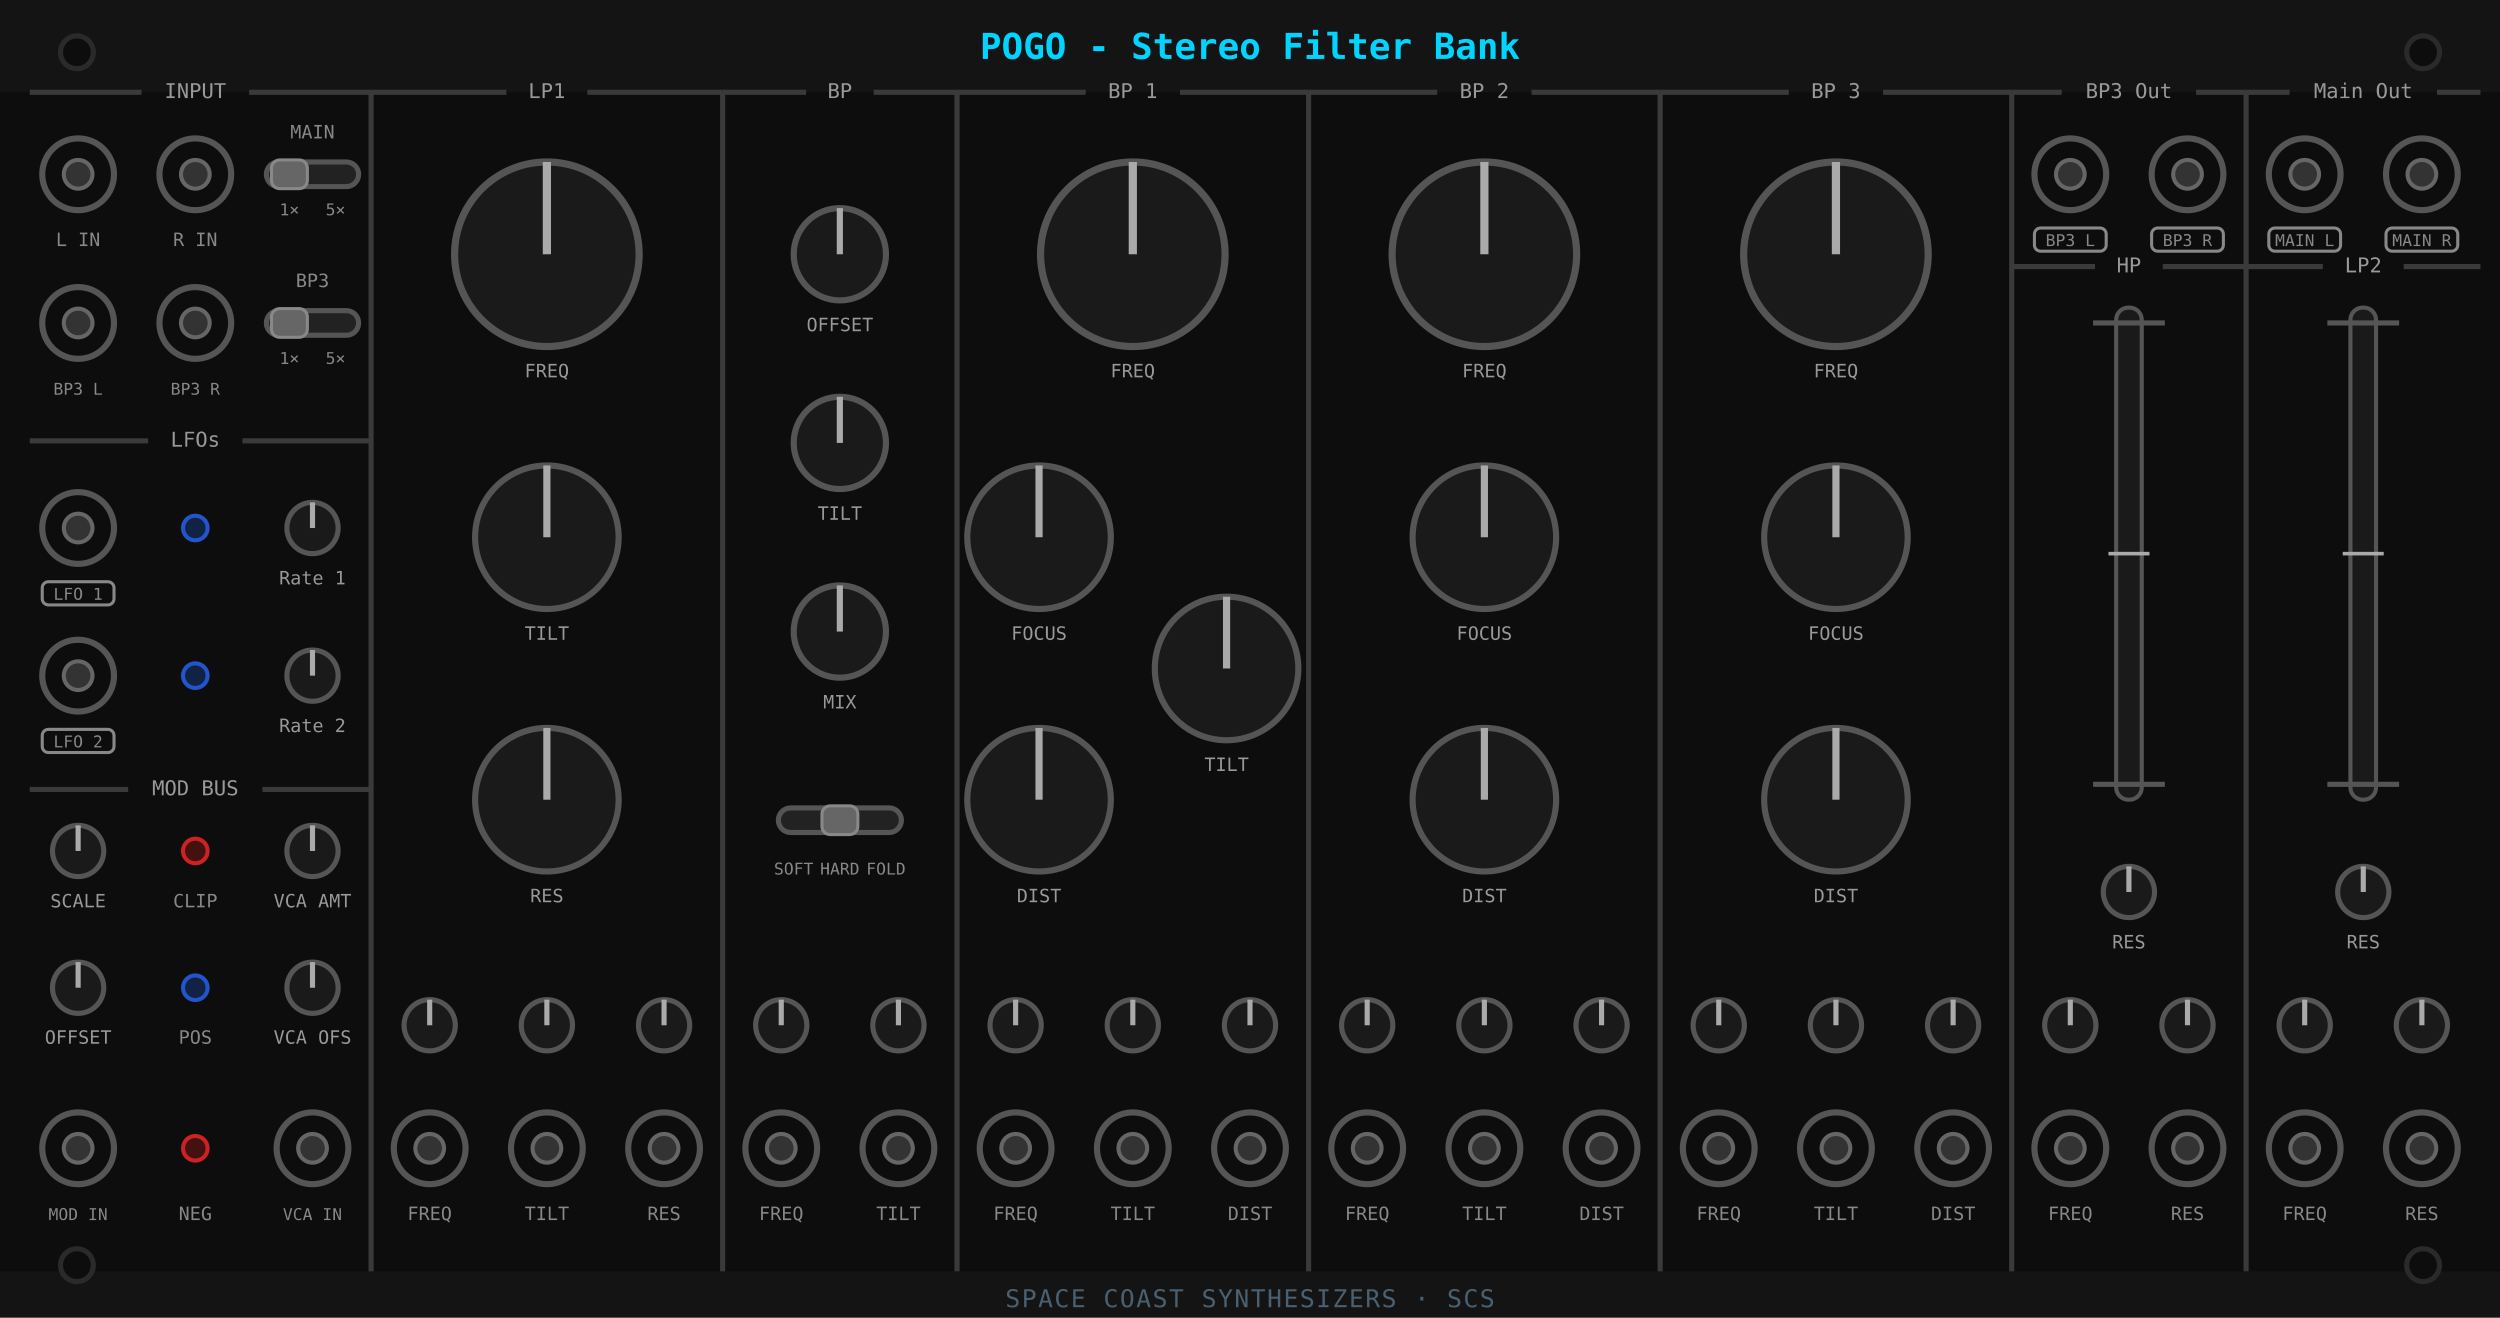
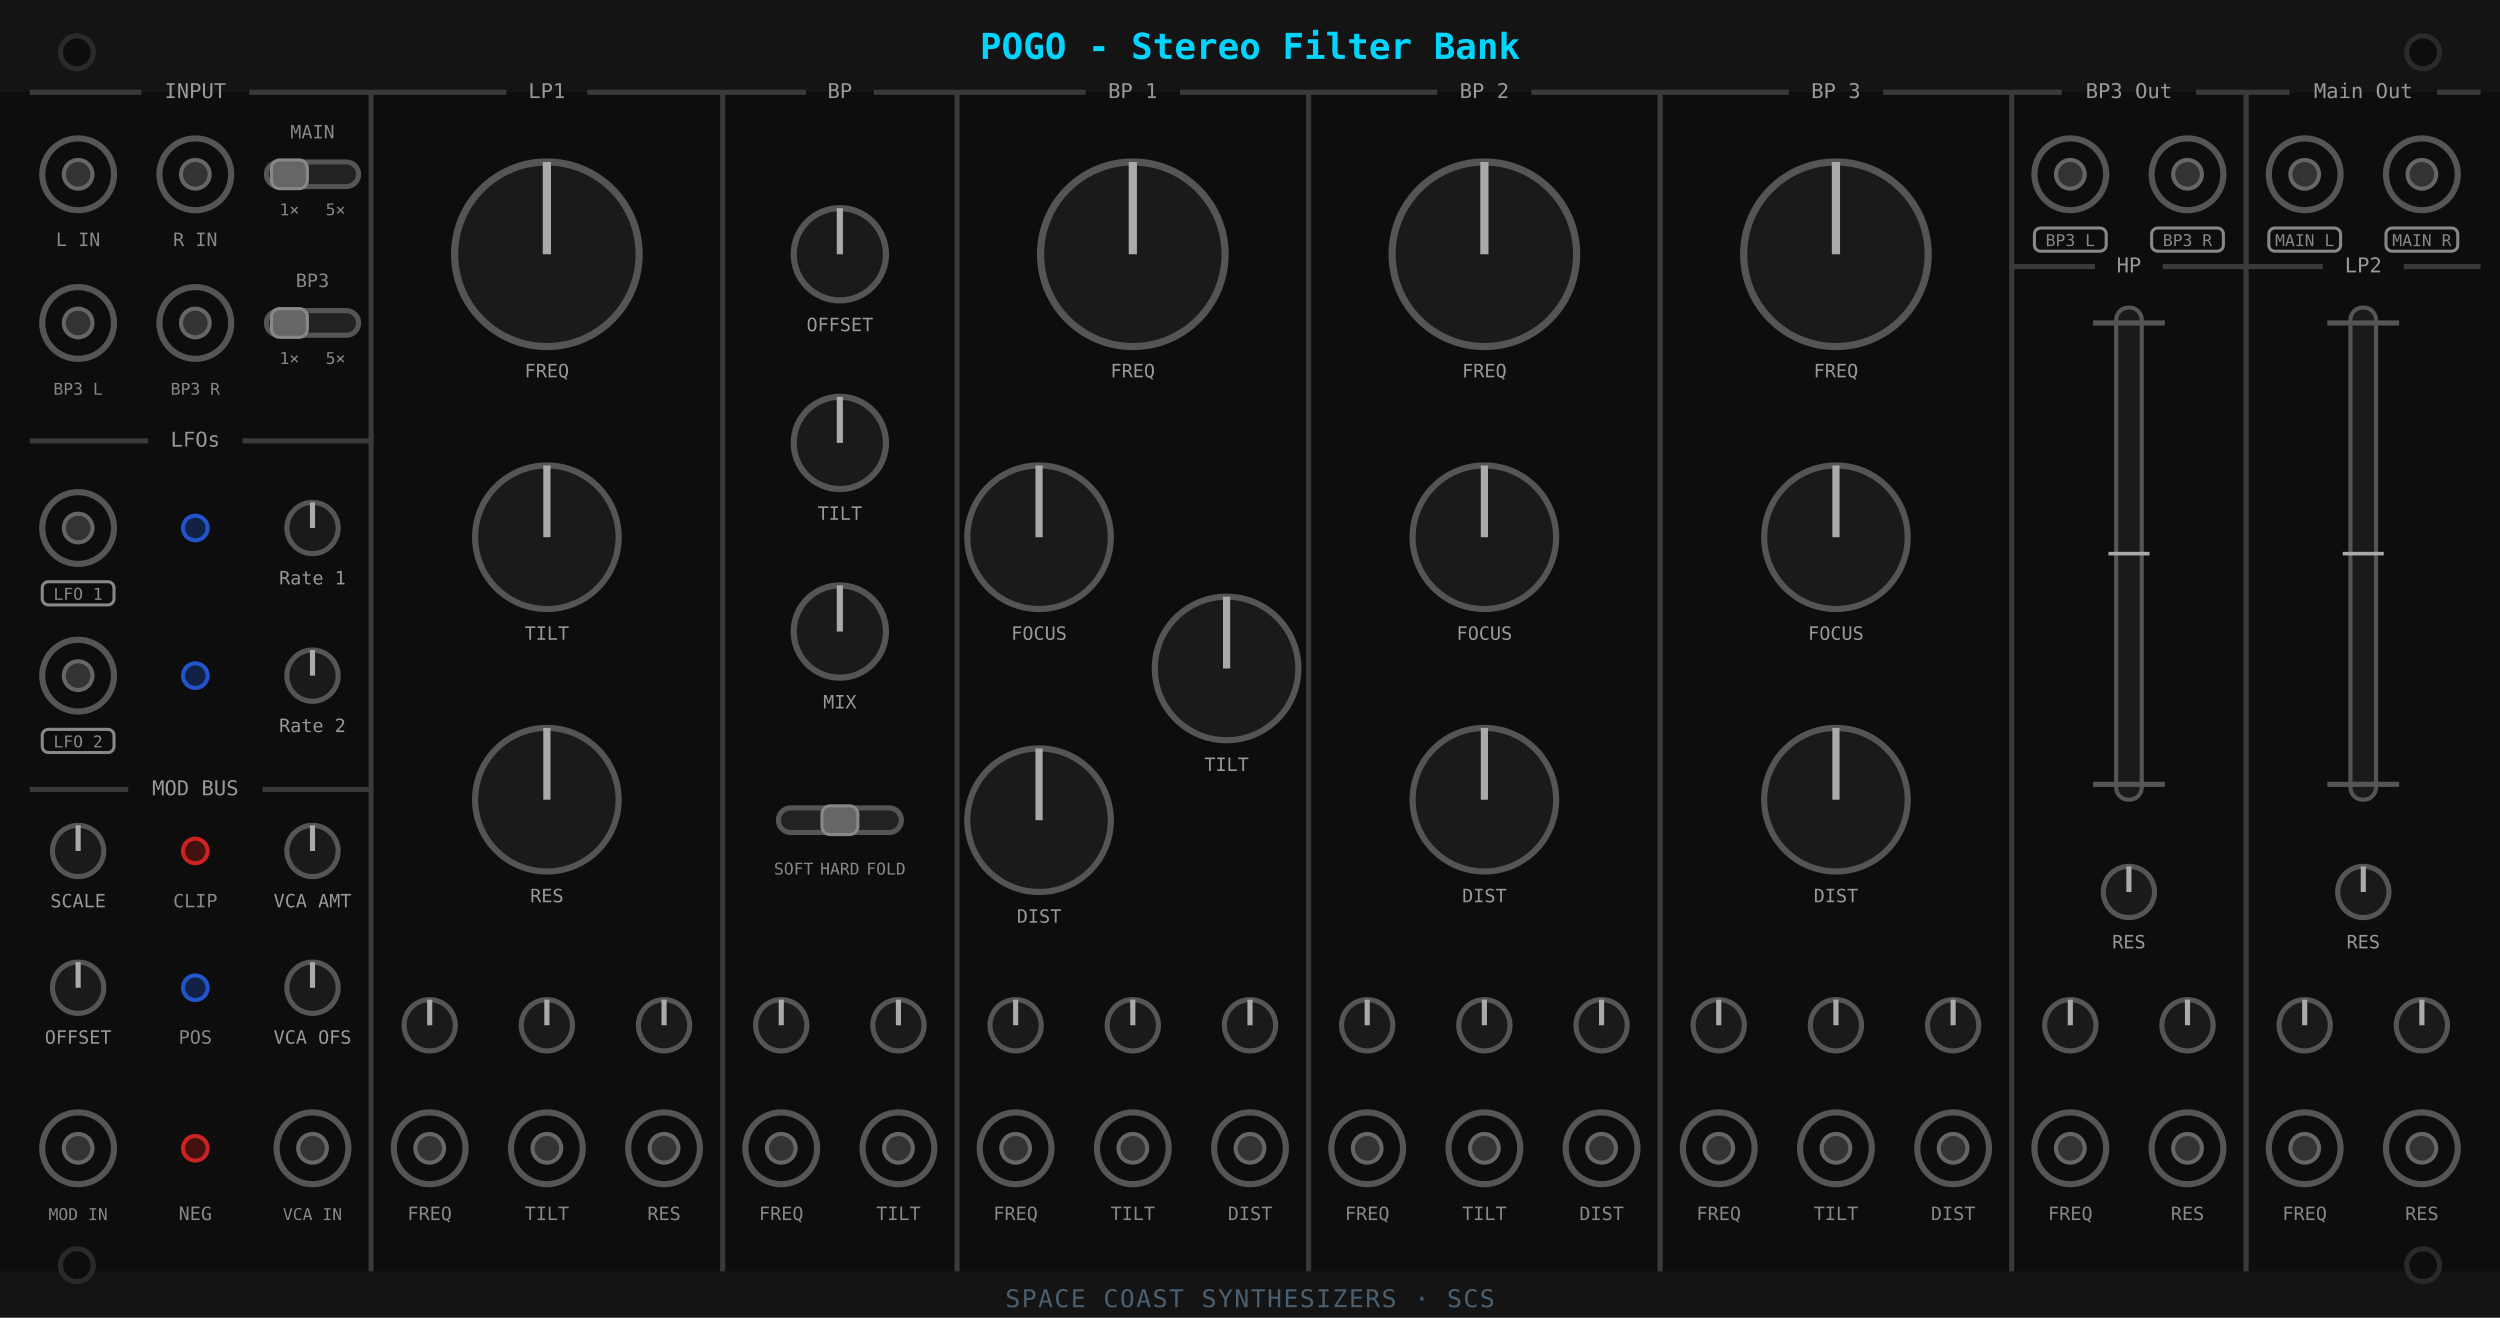
<svg xmlns="http://www.w3.org/2000/svg" width="243.84mm" height="128.5mm" viewBox="0 0 243.84 128.5">
  <rect x="0" y="0" width="243.84" height="128.5" fill="#0d0d0d" />
  <rect x="0" y="0" width="243.84" height="9.0" fill="#141414" />
  <rect x="0" y="124.0" width="243.84" height="4.5" fill="#141414" />
  <circle cx="7.5" cy="5.1" r="1.6" fill="#0d0d0d" stroke="#2a2a2a" stroke-width="0.5" />
  <circle cx="236.34" cy="5.1" r="1.6" fill="#0d0d0d" stroke="#2a2a2a" stroke-width="0.5" />
  <circle cx="7.5" cy="123.4" r="1.6" fill="#0d0d0d" stroke="#2a2a2a" stroke-width="0.5" />
  <circle cx="236.34" cy="123.4" r="1.6" fill="#0d0d0d" stroke="#2a2a2a" stroke-width="0.5" />
  <text x="121.92" y="5.75" fill="#00d4ff" font-family="monospace" font-size="3.5" font-weight="bold" text-anchor="middle">POGO - Stereo Filter Bank</text>
  <text x="121.92" y="127.5" fill="#4a6070" font-family="monospace" font-size="2.4" text-anchor="middle" letter-spacing="0.15">SPACE COAST SYNTHESIZERS  ·  SCS</text>
  <line x1="36.195" y1="9.0" x2="36.195" y2="124.0" stroke="#3a3a3a" stroke-width="0.5" />
  <line x1="70.485" y1="9.0" x2="70.485" y2="124.0" stroke="#3a3a3a" stroke-width="0.5" />
  <line x1="93.345" y1="9.0" x2="93.345" y2="124.0" stroke="#3a3a3a" stroke-width="0.5" />
  <line x1="127.635" y1="9.0" x2="127.635" y2="124.0" stroke="#3a3a3a" stroke-width="0.5" />
  <line x1="161.925" y1="9.0" x2="161.925" y2="124.0" stroke="#3a3a3a" stroke-width="0.5" />
  <line x1="196.215" y1="9.0" x2="196.215" y2="124.0" stroke="#3a3a3a" stroke-width="0.5" />
  <line x1="219.075" y1="9.0" x2="219.075" y2="124.0" stroke="#3a3a3a" stroke-width="0.5" />
  <line x1="2.905" y1="9.0" x2="13.80" y2="9.0" stroke="#3a3a3a" stroke-width="0.5" />
  <line x1="24.30" y1="9.0" x2="36.195" y2="9.0" stroke="#3a3a3a" stroke-width="0.5" />
  <text x="19.05" y="9.0" fill="#999" font-family="monospace" font-size="2.0" text-anchor="middle" dominant-baseline="middle">INPUT</text>
  <line x1="2.905" y1="43.0" x2="14.45" y2="43.0" stroke="#3a3a3a" stroke-width="0.5" />
  <line x1="23.65" y1="43.0" x2="36.195" y2="43.0" stroke="#3a3a3a" stroke-width="0.5" />
  <text x="19.05" y="43.0" fill="#999" font-family="monospace" font-size="2.0" text-anchor="middle" dominant-baseline="middle">LFOs</text>
  <line x1="2.905" y1="77.0" x2="12.50" y2="77.0" stroke="#3a3a3a" stroke-width="0.5" />
  <line x1="25.60" y1="77.0" x2="36.195" y2="77.0" stroke="#3a3a3a" stroke-width="0.5" />
  <text x="19.05" y="77.0" fill="#999" font-family="monospace" font-size="2.0" text-anchor="middle" dominant-baseline="middle">MOD BUS</text>
  <line x1="36.195" y1="9.0" x2="49.39" y2="9.0" stroke="#3a3a3a" stroke-width="0.5" />
  <line x1="57.29" y1="9.0" x2="70.485" y2="9.0" stroke="#3a3a3a" stroke-width="0.5" />
  <text x="53.34" y="9.0" fill="#999" font-family="monospace" font-size="2.0" text-anchor="middle" dominant-baseline="middle">LP1</text>
  <line x1="70.485" y1="9.0" x2="78.62" y2="9.0" stroke="#3a3a3a" stroke-width="0.5" />
  <line x1="85.22" y1="9.0" x2="93.345" y2="9.0" stroke="#3a3a3a" stroke-width="0.5" />
  <text x="81.915" y="9.0" fill="#999" font-family="monospace" font-size="2.0" text-anchor="middle" dominant-baseline="middle">BP</text>
  <line x1="93.345" y1="9.0" x2="105.89" y2="9.0" stroke="#3a3a3a" stroke-width="0.5" />
  <line x1="115.09" y1="9.0" x2="127.635" y2="9.0" stroke="#3a3a3a" stroke-width="0.5" />
  <text x="110.49" y="9.0" fill="#999" font-family="monospace" font-size="2.0" text-anchor="middle" dominant-baseline="middle">BP 1</text>
  <line x1="127.635" y1="9.0" x2="140.18" y2="9.0" stroke="#3a3a3a" stroke-width="0.5" />
  <line x1="149.38" y1="9.0" x2="161.925" y2="9.0" stroke="#3a3a3a" stroke-width="0.5" />
  <text x="144.78" y="9.0" fill="#999" font-family="monospace" font-size="2.0" text-anchor="middle" dominant-baseline="middle">BP 2</text>
  <line x1="161.925" y1="9.0" x2="174.47" y2="9.0" stroke="#3a3a3a" stroke-width="0.5" />
  <line x1="183.67" y1="9.0" x2="196.215" y2="9.0" stroke="#3a3a3a" stroke-width="0.5" />
  <text x="179.07" y="9.0" fill="#999" font-family="monospace" font-size="2.0" text-anchor="middle" dominant-baseline="middle">BP 3</text>
  <line x1="196.215" y1="9.0" x2="201.09" y2="9.0" stroke="#3a3a3a" stroke-width="0.5" />
  <line x1="214.20" y1="9.0" x2="219.075" y2="9.0" stroke="#3a3a3a" stroke-width="0.5" />
  <text x="207.645" y="9.0" fill="#999" font-family="monospace" font-size="2.0" text-anchor="middle" dominant-baseline="middle">BP3 Out</text>
  <line x1="196.215" y1="26.0" x2="204.34" y2="26.0" stroke="#3a3a3a" stroke-width="0.5" />
  <line x1="210.95" y1="26.0" x2="219.075" y2="26.0" stroke="#3a3a3a" stroke-width="0.5" />
  <text x="207.645" y="26.0" fill="#999" font-family="monospace" font-size="2.0" text-anchor="middle" dominant-baseline="middle">HP</text>
  <line x1="219.075" y1="9.0" x2="223.31" y2="9.0" stroke="#3a3a3a" stroke-width="0.5" />
  <line x1="237.70" y1="9.0" x2="241.935" y2="9.0" stroke="#3a3a3a" stroke-width="0.5" />
  <text x="230.505" y="9.0" fill="#999" font-family="monospace" font-size="2.0" text-anchor="middle" dominant-baseline="middle">Main Out</text>
  <line x1="219.075" y1="26.0" x2="226.56" y2="26.0" stroke="#3a3a3a" stroke-width="0.5" />
  <line x1="234.45" y1="26.0" x2="241.935" y2="26.0" stroke="#3a3a3a" stroke-width="0.5" />
  <text x="230.505" y="26.0" fill="#999" font-family="monospace" font-size="2.0" text-anchor="middle" dominant-baseline="middle">LP2</text>
  <circle cx="7.62" cy="17.0" r="3.5" fill="none" stroke="#555" stroke-width="0.6" />
  <circle cx="7.62" cy="17.0" r="1.4" fill="#333" stroke="#666" stroke-width="0.4" />
  <text x="7.62" y="24.0" fill="#888" font-family="monospace" font-size="1.8" text-anchor="middle">L IN</text>
  <circle cx="19.05" cy="17.0" r="3.5" fill="none" stroke="#555" stroke-width="0.6" />
  <circle cx="19.05" cy="17.0" r="1.4" fill="#333" stroke="#666" stroke-width="0.4" />
  <text x="19.05" y="24.0" fill="#888" font-family="monospace" font-size="1.8" text-anchor="middle">R IN</text>
  <text x="30.48" y="13.5" fill="#888" font-family="monospace" font-size="1.8" text-anchor="middle">MAIN</text>
  <rect x="25.98" y="15.80" width="9" height="2.4" rx="1.2" fill="#222" stroke="#555" stroke-width="0.5" />
  <rect x="26.48" y="15.60" width="3.5" height="2.8" rx="0.8" fill="#666" stroke="#888" stroke-width="0.3" />
  <text x="28.23" y="21.0" fill="#888" font-family="monospace" font-size="1.6" text-anchor="middle">1×</text>
  <text x="32.73" y="21.0" fill="#888" font-family="monospace" font-size="1.6" text-anchor="middle">5×</text>
  <circle cx="7.62" cy="31.5" r="3.5" fill="none" stroke="#555" stroke-width="0.6" />
  <circle cx="7.62" cy="31.5" r="1.4" fill="#333" stroke="#666" stroke-width="0.4" />
  <text x="7.62" y="38.5" fill="#888" font-family="monospace" font-size="1.6" text-anchor="middle">BP3 L</text>
  <circle cx="19.05" cy="31.5" r="3.5" fill="none" stroke="#555" stroke-width="0.6" />
  <circle cx="19.05" cy="31.5" r="1.4" fill="#333" stroke="#666" stroke-width="0.4" />
  <text x="19.05" y="38.5" fill="#888" font-family="monospace" font-size="1.6" text-anchor="middle">BP3 R</text>
  <text x="30.48" y="28.0" fill="#888" font-family="monospace" font-size="1.8" text-anchor="middle">BP3</text>
  <rect x="25.98" y="30.30" width="9" height="2.4" rx="1.2" fill="#222" stroke="#555" stroke-width="0.5" />
  <rect x="26.48" y="30.10" width="3.5" height="2.8" rx="0.8" fill="#666" stroke="#888" stroke-width="0.3" />
  <text x="28.23" y="35.5" fill="#888" font-family="monospace" font-size="1.6" text-anchor="middle">1×</text>
  <text x="32.73" y="35.5" fill="#888" font-family="monospace" font-size="1.6" text-anchor="middle">5×</text>
  <circle cx="7.62" cy="51.5" r="3.5" fill="none" stroke="#555" stroke-width="0.6" />
  <circle cx="7.62" cy="51.5" r="1.4" fill="#333" stroke="#666" stroke-width="0.4" />
  <rect x="4.12" y="56.74" width="7.0" height="2.26" rx="0.6" fill="none" stroke="#888" stroke-width="0.3" />
  <text x="7.62" y="58.5" fill="#888" font-family="monospace" font-size="1.6" text-anchor="middle">LFO 1</text>
  <circle cx="19.05" cy="51.5" r="1.2" fill="#112244" stroke="#2255cc" stroke-width="0.4" />
  <circle cx="30.48" cy="51.5" r="2.5" fill="#1a1a1a" stroke="#555" stroke-width="0.5" />
  <line x1="30.48" y1="51.5" x2="30.48" y2="49.0" stroke="#aaa" stroke-width="0.5" />
  <text x="30.48" y="57.0" fill="#999" font-family="monospace" font-size="1.8" text-anchor="middle">Rate 1</text>
  <circle cx="7.62" cy="65.9" r="3.5" fill="none" stroke="#555" stroke-width="0.6" />
  <circle cx="7.62" cy="65.9" r="1.4" fill="#333" stroke="#666" stroke-width="0.4" />
  <rect x="4.12" y="71.14" width="7.0" height="2.26" rx="0.6" fill="none" stroke="#888" stroke-width="0.3" />
  <text x="7.62" y="72.9" fill="#888" font-family="monospace" font-size="1.6" text-anchor="middle">LFO 2</text>
  <circle cx="19.05" cy="65.9" r="1.2" fill="#112244" stroke="#2255cc" stroke-width="0.4" />
  <circle cx="30.48" cy="65.9" r="2.5" fill="#1a1a1a" stroke="#555" stroke-width="0.5" />
  <line x1="30.48" y1="65.9" x2="30.48" y2="63.4" stroke="#aaa" stroke-width="0.5" />
  <text x="30.48" y="71.4" fill="#999" font-family="monospace" font-size="1.8" text-anchor="middle">Rate 2</text>
  <circle cx="7.62" cy="83.0" r="2.5" fill="#1a1a1a" stroke="#555" stroke-width="0.5" />
  <line x1="7.62" y1="83.0" x2="7.62" y2="80.5" stroke="#aaa" stroke-width="0.5" />
  <text x="7.62" y="88.5" fill="#999" font-family="monospace" font-size="1.8" text-anchor="middle">SCALE</text>
  <circle cx="30.48" cy="83.0" r="2.5" fill="#1a1a1a" stroke="#555" stroke-width="0.5" />
  <line x1="30.48" y1="83.0" x2="30.48" y2="80.5" stroke="#aaa" stroke-width="0.5" />
  <text x="30.48" y="88.5" fill="#999" font-family="monospace" font-size="1.8" text-anchor="middle">VCA AMT</text>
  <circle cx="19.05" cy="83.0" r="1.2" fill="#441111" stroke="#cc2222" stroke-width="0.4" />
  <text x="19.05" y="88.5" fill="#888" font-family="monospace" font-size="1.8" text-anchor="middle">CLIP</text>
  <circle cx="7.62" cy="96.34" r="2.5" fill="#1a1a1a" stroke="#555" stroke-width="0.5" />
  <line x1="7.62" y1="96.34" x2="7.62" y2="93.84" stroke="#aaa" stroke-width="0.5" />
  <text x="7.62" y="101.8" fill="#999" font-family="monospace" font-size="1.8" text-anchor="middle">OFFSET</text>
  <circle cx="30.48" cy="96.34" r="2.5" fill="#1a1a1a" stroke="#555" stroke-width="0.5" />
  <line x1="30.48" y1="96.34" x2="30.48" y2="93.84" stroke="#aaa" stroke-width="0.5" />
  <text x="30.48" y="101.8" fill="#999" font-family="monospace" font-size="1.8" text-anchor="middle">VCA OFS</text>
  <circle cx="19.05" cy="96.34" r="1.2" fill="#112244" stroke="#2255cc" stroke-width="0.4" />
  <text x="19.05" y="101.8" fill="#888" font-family="monospace" font-size="1.8" text-anchor="middle">POS</text>
  <circle cx="7.62" cy="112.0" r="3.5" fill="none" stroke="#555" stroke-width="0.6" />
  <circle cx="7.62" cy="112.0" r="1.4" fill="#333" stroke="#666" stroke-width="0.4" />
  <text x="7.62" y="119.0" fill="#888" font-family="monospace" font-size="1.6" text-anchor="middle">MOD IN</text>
  <circle cx="19.05" cy="112.0" r="1.2" fill="#441111" stroke="#cc2222" stroke-width="0.4" />
  <text x="19.05" y="119.0" fill="#888" font-family="monospace" font-size="1.8" text-anchor="middle">NEG</text>
  <circle cx="30.48" cy="112.0" r="3.5" fill="none" stroke="#555" stroke-width="0.6" />
  <circle cx="30.48" cy="112.0" r="1.4" fill="#333" stroke="#666" stroke-width="0.4" />
  <text x="30.48" y="119.0" fill="#888" font-family="monospace" font-size="1.6" text-anchor="middle">VCA IN</text>
  <circle cx="53.34" cy="24.8" r="9.0" fill="#1a1a1a" stroke="#555" stroke-width="0.7" />
  <line x1="53.34" y1="24.8" x2="53.34" y2="15.8" stroke="#aaa" stroke-width="0.8" />
  <text x="53.34" y="36.8" fill="#999" font-family="monospace" font-size="1.8" text-anchor="middle">FREQ</text>
  <circle cx="53.34" cy="52.4" r="7.0" fill="#1a1a1a" stroke="#555" stroke-width="0.6" />
  <line x1="53.34" y1="52.4" x2="53.34" y2="45.4" stroke="#aaa" stroke-width="0.7" />
  <text x="53.34" y="62.4" fill="#999" font-family="monospace" font-size="1.8" text-anchor="middle">TILT</text>
  <circle cx="53.34" cy="78.0" r="7.0" fill="#1a1a1a" stroke="#555" stroke-width="0.6" />
  <line x1="53.34" y1="78.0" x2="53.34" y2="71.0" stroke="#aaa" stroke-width="0.7" />
  <text x="53.34" y="88.0" fill="#999" font-family="monospace" font-size="1.8" text-anchor="middle">RES</text>
  <circle cx="41.91" cy="100.0" r="2.5" fill="#1a1a1a" stroke="#555" stroke-width="0.5" />
  <line x1="41.91" y1="100.0" x2="41.91" y2="97.5" stroke="#aaa" stroke-width="0.5" />
  <text x="41.91" y="105.5" fill="#999" font-family="monospace" font-size="1.8" text-anchor="middle" />
  <circle cx="53.34" cy="100.0" r="2.5" fill="#1a1a1a" stroke="#555" stroke-width="0.5" />
  <line x1="53.34" y1="100.0" x2="53.34" y2="97.5" stroke="#aaa" stroke-width="0.5" />
  <text x="53.34" y="105.5" fill="#999" font-family="monospace" font-size="1.8" text-anchor="middle" />
  <circle cx="64.77" cy="100.0" r="2.5" fill="#1a1a1a" stroke="#555" stroke-width="0.5" />
  <line x1="64.77" y1="100.0" x2="64.77" y2="97.5" stroke="#aaa" stroke-width="0.5" />
  <text x="64.77" y="105.5" fill="#999" font-family="monospace" font-size="1.8" text-anchor="middle" />
  <circle cx="41.91" cy="112.0" r="3.5" fill="none" stroke="#555" stroke-width="0.6" />
  <circle cx="41.91" cy="112.0" r="1.4" fill="#333" stroke="#666" stroke-width="0.4" />
  <text x="41.91" y="119.0" fill="#888" font-family="monospace" font-size="1.8" text-anchor="middle">FREQ</text>
  <circle cx="53.34" cy="112.0" r="3.5" fill="none" stroke="#555" stroke-width="0.6" />
  <circle cx="53.34" cy="112.0" r="1.4" fill="#333" stroke="#666" stroke-width="0.4" />
  <text x="53.34" y="119.0" fill="#888" font-family="monospace" font-size="1.8" text-anchor="middle">TILT</text>
  <circle cx="64.77" cy="112.0" r="3.5" fill="none" stroke="#555" stroke-width="0.6" />
  <circle cx="64.77" cy="112.0" r="1.4" fill="#333" stroke="#666" stroke-width="0.4" />
  <text x="64.77" y="119.0" fill="#888" font-family="monospace" font-size="1.8" text-anchor="middle">RES</text>
  <circle cx="81.915" cy="24.8" r="4.5" fill="#1a1a1a" stroke="#555" stroke-width="0.6" />
  <line x1="81.915" y1="24.8" x2="81.915" y2="20.3" stroke="#aaa" stroke-width="0.6" />
  <text x="81.915" y="32.3" fill="#999" font-family="monospace" font-size="1.8" text-anchor="middle">OFFSET</text>
  <circle cx="81.915" cy="43.2" r="4.5" fill="#1a1a1a" stroke="#555" stroke-width="0.6" />
  <line x1="81.915" y1="43.2" x2="81.915" y2="38.7" stroke="#aaa" stroke-width="0.6" />
  <text x="81.915" y="50.7" fill="#999" font-family="monospace" font-size="1.8" text-anchor="middle">TILT</text>
  <circle cx="81.915" cy="61.6" r="4.5" fill="#1a1a1a" stroke="#555" stroke-width="0.6" />
  <line x1="81.915" y1="61.6" x2="81.915" y2="57.1" stroke="#aaa" stroke-width="0.6" />
  <text x="81.915" y="69.1" fill="#999" font-family="monospace" font-size="1.8" text-anchor="middle">MIX</text>
  <rect x="75.92" y="78.80" width="12" height="2.4" rx="1.2" fill="#222" stroke="#555" stroke-width="0.5" />
  <rect x="80.17" y="78.60" width="3.5" height="2.8" rx="0.8" fill="#666" stroke="#888" stroke-width="0.3" />
  <text x="77.415" y="85.3" fill="#888" font-family="monospace" font-size="1.6" text-anchor="middle">SOFT</text>
  <text x="81.915" y="85.3" fill="#888" font-family="monospace" font-size="1.6" text-anchor="middle">HARD</text>
  <text x="86.415" y="85.3" fill="#888" font-family="monospace" font-size="1.6" text-anchor="middle">FOLD</text>
  <text x="81.915" y="88.8" fill="#999" font-family="monospace" font-size="1.8" text-anchor="middle" />
  <circle cx="76.2" cy="100.0" r="2.5" fill="#1a1a1a" stroke="#555" stroke-width="0.5" />
  <line x1="76.2" y1="100.0" x2="76.2" y2="97.5" stroke="#aaa" stroke-width="0.5" />
  <text x="76.2" y="105.5" fill="#999" font-family="monospace" font-size="1.8" text-anchor="middle" />
  <circle cx="87.63" cy="100.0" r="2.5" fill="#1a1a1a" stroke="#555" stroke-width="0.5" />
  <line x1="87.63" y1="100.0" x2="87.63" y2="97.5" stroke="#aaa" stroke-width="0.5" />
  <text x="87.63" y="105.5" fill="#999" font-family="monospace" font-size="1.8" text-anchor="middle" />
  <circle cx="76.2" cy="112.0" r="3.5" fill="none" stroke="#555" stroke-width="0.6" />
  <circle cx="76.2" cy="112.0" r="1.4" fill="#333" stroke="#666" stroke-width="0.4" />
  <text x="76.2" y="119.0" fill="#888" font-family="monospace" font-size="1.8" text-anchor="middle">FREQ</text>
  <circle cx="87.63" cy="112.0" r="3.5" fill="none" stroke="#555" stroke-width="0.6" />
  <circle cx="87.63" cy="112.0" r="1.4" fill="#333" stroke="#666" stroke-width="0.4" />
  <text x="87.63" y="119.0" fill="#888" font-family="monospace" font-size="1.8" text-anchor="middle">TILT</text>
  <circle cx="110.49" cy="24.8" r="9.0" fill="#1a1a1a" stroke="#555" stroke-width="0.7" />
  <line x1="110.49" y1="24.8" x2="110.49" y2="15.8" stroke="#aaa" stroke-width="0.8" />
  <text x="110.49" y="36.8" fill="#999" font-family="monospace" font-size="1.8" text-anchor="middle">FREQ</text>
  <circle cx="101.345" cy="52.4" r="7.0" fill="#1a1a1a" stroke="#555" stroke-width="0.6" />
  <line x1="101.345" y1="52.4" x2="101.345" y2="45.4" stroke="#aaa" stroke-width="0.7" />
  <text x="101.345" y="62.4" fill="#999" font-family="monospace" font-size="1.8" text-anchor="middle">FOCUS</text>
  <circle cx="119.635" cy="65.2" r="7.0" fill="#1a1a1a" stroke="#555" stroke-width="0.6" />
  <line x1="119.635" y1="65.2" x2="119.635" y2="58.2" stroke="#aaa" stroke-width="0.7" />
  <text x="119.635" y="75.2" fill="#999" font-family="monospace" font-size="1.8" text-anchor="middle">TILT</text>
-   <circle cx="101.345" cy="78.0" r="7.0" fill="#1a1a1a" stroke="#555" stroke-width="0.6" />
-   <line x1="101.345" y1="78.0" x2="101.345" y2="71.0" stroke="#aaa" stroke-width="0.7" />
-   <text x="101.345" y="88.0" fill="#999" font-family="monospace" font-size="1.8" text-anchor="middle">DIST</text>
+   <circle cx="101.345" cy="80.0" r="7.0" fill="#1a1a1a" stroke="#555" stroke-width="0.6" />
+   <line x1="101.345" y1="80.0" x2="101.345" y2="73.0" stroke="#aaa" stroke-width="0.7" />
+   <text x="101.345" y="90.0" fill="#999" font-family="monospace" font-size="1.8" text-anchor="middle">DIST</text>
  <circle cx="99.06" cy="100.0" r="2.5" fill="#1a1a1a" stroke="#555" stroke-width="0.5" />
  <line x1="99.06" y1="100.0" x2="99.06" y2="97.5" stroke="#aaa" stroke-width="0.5" />
  <text x="99.06" y="105.5" fill="#999" font-family="monospace" font-size="1.8" text-anchor="middle" />
  <circle cx="110.49" cy="100.0" r="2.5" fill="#1a1a1a" stroke="#555" stroke-width="0.5" />
  <line x1="110.49" y1="100.0" x2="110.49" y2="97.5" stroke="#aaa" stroke-width="0.5" />
  <text x="110.49" y="105.5" fill="#999" font-family="monospace" font-size="1.8" text-anchor="middle" />
  <circle cx="121.92" cy="100.0" r="2.5" fill="#1a1a1a" stroke="#555" stroke-width="0.5" />
  <line x1="121.92" y1="100.0" x2="121.92" y2="97.5" stroke="#aaa" stroke-width="0.5" />
  <text x="121.92" y="105.5" fill="#999" font-family="monospace" font-size="1.8" text-anchor="middle" />
  <circle cx="99.06" cy="112.0" r="3.5" fill="none" stroke="#555" stroke-width="0.6" />
  <circle cx="99.06" cy="112.0" r="1.4" fill="#333" stroke="#666" stroke-width="0.4" />
  <text x="99.06" y="119.0" fill="#888" font-family="monospace" font-size="1.8" text-anchor="middle">FREQ</text>
  <circle cx="110.49" cy="112.0" r="3.5" fill="none" stroke="#555" stroke-width="0.6" />
  <circle cx="110.49" cy="112.0" r="1.4" fill="#333" stroke="#666" stroke-width="0.4" />
  <text x="110.49" y="119.0" fill="#888" font-family="monospace" font-size="1.8" text-anchor="middle">TILT</text>
  <circle cx="121.92" cy="112.0" r="3.5" fill="none" stroke="#555" stroke-width="0.6" />
  <circle cx="121.92" cy="112.0" r="1.4" fill="#333" stroke="#666" stroke-width="0.4" />
  <text x="121.92" y="119.0" fill="#888" font-family="monospace" font-size="1.8" text-anchor="middle">DIST</text>
  <circle cx="144.78" cy="24.8" r="9.0" fill="#1a1a1a" stroke="#555" stroke-width="0.7" />
  <line x1="144.78" y1="24.8" x2="144.78" y2="15.8" stroke="#aaa" stroke-width="0.8" />
  <text x="144.78" y="36.8" fill="#999" font-family="monospace" font-size="1.8" text-anchor="middle">FREQ</text>
  <circle cx="144.78" cy="52.4" r="7.0" fill="#1a1a1a" stroke="#555" stroke-width="0.6" />
  <line x1="144.78" y1="52.4" x2="144.78" y2="45.4" stroke="#aaa" stroke-width="0.7" />
  <text x="144.78" y="62.4" fill="#999" font-family="monospace" font-size="1.8" text-anchor="middle">FOCUS</text>
  <circle cx="144.78" cy="78.0" r="7.0" fill="#1a1a1a" stroke="#555" stroke-width="0.6" />
  <line x1="144.78" y1="78.0" x2="144.78" y2="71.0" stroke="#aaa" stroke-width="0.7" />
  <text x="144.78" y="88.0" fill="#999" font-family="monospace" font-size="1.8" text-anchor="middle">DIST</text>
  <circle cx="133.35" cy="100.0" r="2.5" fill="#1a1a1a" stroke="#555" stroke-width="0.5" />
  <line x1="133.35" y1="100.0" x2="133.35" y2="97.5" stroke="#aaa" stroke-width="0.5" />
  <text x="133.35" y="105.5" fill="#999" font-family="monospace" font-size="1.8" text-anchor="middle" />
  <circle cx="144.78" cy="100.0" r="2.5" fill="#1a1a1a" stroke="#555" stroke-width="0.5" />
  <line x1="144.78" y1="100.0" x2="144.78" y2="97.5" stroke="#aaa" stroke-width="0.5" />
  <text x="144.78" y="105.5" fill="#999" font-family="monospace" font-size="1.8" text-anchor="middle" />
  <circle cx="156.21" cy="100.0" r="2.5" fill="#1a1a1a" stroke="#555" stroke-width="0.5" />
  <line x1="156.21" y1="100.0" x2="156.21" y2="97.5" stroke="#aaa" stroke-width="0.5" />
  <text x="156.21" y="105.5" fill="#999" font-family="monospace" font-size="1.8" text-anchor="middle" />
  <circle cx="133.35" cy="112.0" r="3.5" fill="none" stroke="#555" stroke-width="0.6" />
  <circle cx="133.35" cy="112.0" r="1.4" fill="#333" stroke="#666" stroke-width="0.4" />
  <text x="133.35" y="119.0" fill="#888" font-family="monospace" font-size="1.8" text-anchor="middle">FREQ</text>
  <circle cx="144.78" cy="112.0" r="3.5" fill="none" stroke="#555" stroke-width="0.6" />
  <circle cx="144.78" cy="112.0" r="1.4" fill="#333" stroke="#666" stroke-width="0.4" />
  <text x="144.78" y="119.0" fill="#888" font-family="monospace" font-size="1.8" text-anchor="middle">TILT</text>
  <circle cx="156.21" cy="112.0" r="3.5" fill="none" stroke="#555" stroke-width="0.6" />
  <circle cx="156.21" cy="112.0" r="1.4" fill="#333" stroke="#666" stroke-width="0.4" />
  <text x="156.21" y="119.0" fill="#888" font-family="monospace" font-size="1.8" text-anchor="middle">DIST</text>
  <circle cx="179.07" cy="24.8" r="9.0" fill="#1a1a1a" stroke="#555" stroke-width="0.7" />
  <line x1="179.07" y1="24.8" x2="179.07" y2="15.8" stroke="#aaa" stroke-width="0.8" />
  <text x="179.07" y="36.8" fill="#999" font-family="monospace" font-size="1.8" text-anchor="middle">FREQ</text>
  <circle cx="179.07" cy="52.4" r="7.0" fill="#1a1a1a" stroke="#555" stroke-width="0.6" />
  <line x1="179.07" y1="52.4" x2="179.07" y2="45.4" stroke="#aaa" stroke-width="0.7" />
  <text x="179.07" y="62.4" fill="#999" font-family="monospace" font-size="1.8" text-anchor="middle">FOCUS</text>
  <circle cx="179.07" cy="78.0" r="7.0" fill="#1a1a1a" stroke="#555" stroke-width="0.6" />
  <line x1="179.07" y1="78.0" x2="179.07" y2="71.0" stroke="#aaa" stroke-width="0.7" />
  <text x="179.07" y="88.0" fill="#999" font-family="monospace" font-size="1.8" text-anchor="middle">DIST</text>
  <circle cx="167.64" cy="100.0" r="2.5" fill="#1a1a1a" stroke="#555" stroke-width="0.5" />
  <line x1="167.64" y1="100.0" x2="167.64" y2="97.5" stroke="#aaa" stroke-width="0.5" />
  <text x="167.64" y="105.5" fill="#999" font-family="monospace" font-size="1.8" text-anchor="middle" />
  <circle cx="179.07" cy="100.0" r="2.5" fill="#1a1a1a" stroke="#555" stroke-width="0.5" />
  <line x1="179.07" y1="100.0" x2="179.07" y2="97.5" stroke="#aaa" stroke-width="0.5" />
  <text x="179.07" y="105.5" fill="#999" font-family="monospace" font-size="1.8" text-anchor="middle" />
  <circle cx="190.5" cy="100.0" r="2.5" fill="#1a1a1a" stroke="#555" stroke-width="0.5" />
  <line x1="190.5" y1="100.0" x2="190.5" y2="97.5" stroke="#aaa" stroke-width="0.5" />
  <text x="190.5" y="105.5" fill="#999" font-family="monospace" font-size="1.8" text-anchor="middle" />
  <circle cx="167.64" cy="112.0" r="3.5" fill="none" stroke="#555" stroke-width="0.6" />
  <circle cx="167.64" cy="112.0" r="1.4" fill="#333" stroke="#666" stroke-width="0.4" />
  <text x="167.64" y="119.0" fill="#888" font-family="monospace" font-size="1.8" text-anchor="middle">FREQ</text>
  <circle cx="179.07" cy="112.0" r="3.5" fill="none" stroke="#555" stroke-width="0.6" />
  <circle cx="179.07" cy="112.0" r="1.4" fill="#333" stroke="#666" stroke-width="0.4" />
  <text x="179.07" y="119.0" fill="#888" font-family="monospace" font-size="1.8" text-anchor="middle">TILT</text>
  <circle cx="190.5" cy="112.0" r="3.5" fill="none" stroke="#555" stroke-width="0.6" />
  <circle cx="190.5" cy="112.0" r="1.4" fill="#333" stroke="#666" stroke-width="0.4" />
  <text x="190.5" y="119.0" fill="#888" font-family="monospace" font-size="1.8" text-anchor="middle">DIST</text>
  <circle cx="201.93" cy="17.0" r="3.5" fill="none" stroke="#555" stroke-width="0.6" />
  <circle cx="201.93" cy="17.0" r="1.4" fill="#333" stroke="#666" stroke-width="0.4" />
  <rect x="198.43" y="22.24" width="7.0" height="2.26" rx="0.6" fill="none" stroke="#888" stroke-width="0.3" />
  <text x="201.93" y="24.0" fill="#888" font-family="monospace" font-size="1.6" text-anchor="middle">BP3 L</text>
  <circle cx="213.36" cy="17.0" r="3.5" fill="none" stroke="#555" stroke-width="0.6" />
  <circle cx="213.36" cy="17.0" r="1.4" fill="#333" stroke="#666" stroke-width="0.4" />
  <rect x="209.86" y="22.24" width="7.0" height="2.26" rx="0.6" fill="none" stroke="#888" stroke-width="0.3" />
  <text x="213.36" y="24.0" fill="#888" font-family="monospace" font-size="1.6" text-anchor="middle">BP3 R</text>
  <rect x="206.40" y="30.00" width="2.5" height="48.0" rx="1.2" fill="#1a1a1a" stroke="#555" stroke-width="0.4" />
  <line x1="204.15" y1="31.50" x2="211.15" y2="31.50" stroke="#555" stroke-width="0.5" />
  <line x1="204.15" y1="76.50" x2="211.15" y2="76.50" stroke="#555" stroke-width="0.5" />
  <line x1="205.65" y1="54.00" x2="209.65" y2="54.00" stroke="#aaa" stroke-width="0.35" />
  <text x="207.645" y="26.5" fill="#888" font-family="monospace" font-size="1.8" text-anchor="middle" />
  <circle cx="207.645" cy="87.0" r="2.5" fill="#1a1a1a" stroke="#555" stroke-width="0.5" />
  <line x1="207.645" y1="87.0" x2="207.645" y2="84.5" stroke="#aaa" stroke-width="0.5" />
  <text x="207.645" y="92.5" fill="#999" font-family="monospace" font-size="1.8" text-anchor="middle">RES</text>
  <circle cx="201.93" cy="100.0" r="2.5" fill="#1a1a1a" stroke="#555" stroke-width="0.5" />
  <line x1="201.93" y1="100.0" x2="201.93" y2="97.5" stroke="#aaa" stroke-width="0.5" />
  <text x="201.93" y="105.5" fill="#999" font-family="monospace" font-size="1.8" text-anchor="middle" />
  <circle cx="213.36" cy="100.0" r="2.5" fill="#1a1a1a" stroke="#555" stroke-width="0.5" />
  <line x1="213.36" y1="100.0" x2="213.36" y2="97.5" stroke="#aaa" stroke-width="0.5" />
  <text x="213.36" y="105.5" fill="#999" font-family="monospace" font-size="1.8" text-anchor="middle" />
  <circle cx="201.93" cy="112.0" r="3.5" fill="none" stroke="#555" stroke-width="0.6" />
  <circle cx="201.93" cy="112.0" r="1.4" fill="#333" stroke="#666" stroke-width="0.4" />
  <text x="201.93" y="119.0" fill="#888" font-family="monospace" font-size="1.8" text-anchor="middle">FREQ</text>
  <circle cx="213.36" cy="112.0" r="3.5" fill="none" stroke="#555" stroke-width="0.6" />
  <circle cx="213.36" cy="112.0" r="1.4" fill="#333" stroke="#666" stroke-width="0.4" />
  <text x="213.36" y="119.0" fill="#888" font-family="monospace" font-size="1.8" text-anchor="middle">RES</text>
  <circle cx="224.79" cy="17.0" r="3.5" fill="none" stroke="#555" stroke-width="0.6" />
  <circle cx="224.79" cy="17.0" r="1.4" fill="#333" stroke="#666" stroke-width="0.4" />
  <rect x="221.29" y="22.24" width="7.0" height="2.26" rx="0.6" fill="none" stroke="#888" stroke-width="0.3" />
  <text x="224.79" y="24.0" fill="#888" font-family="monospace" font-size="1.6" text-anchor="middle">MAIN L</text>
  <circle cx="236.22" cy="17.0" r="3.5" fill="none" stroke="#555" stroke-width="0.6" />
  <circle cx="236.22" cy="17.0" r="1.4" fill="#333" stroke="#666" stroke-width="0.4" />
  <rect x="232.72" y="22.24" width="7.0" height="2.26" rx="0.6" fill="none" stroke="#888" stroke-width="0.3" />
  <text x="236.22" y="24.0" fill="#888" font-family="monospace" font-size="1.6" text-anchor="middle">MAIN R</text>
  <rect x="229.25" y="30.00" width="2.5" height="48.0" rx="1.2" fill="#1a1a1a" stroke="#555" stroke-width="0.4" />
  <line x1="227.00" y1="31.50" x2="234.00" y2="31.50" stroke="#555" stroke-width="0.5" />
  <line x1="227.00" y1="76.50" x2="234.00" y2="76.50" stroke="#555" stroke-width="0.5" />
  <line x1="228.50" y1="54.00" x2="232.50" y2="54.00" stroke="#aaa" stroke-width="0.35" />
  <text x="230.505" y="26.5" fill="#888" font-family="monospace" font-size="1.8" text-anchor="middle" />
  <circle cx="230.505" cy="87.0" r="2.5" fill="#1a1a1a" stroke="#555" stroke-width="0.5" />
  <line x1="230.505" y1="87.0" x2="230.505" y2="84.5" stroke="#aaa" stroke-width="0.5" />
  <text x="230.505" y="92.5" fill="#999" font-family="monospace" font-size="1.8" text-anchor="middle">RES</text>
  <circle cx="224.79" cy="100.0" r="2.5" fill="#1a1a1a" stroke="#555" stroke-width="0.5" />
  <line x1="224.79" y1="100.0" x2="224.79" y2="97.5" stroke="#aaa" stroke-width="0.5" />
  <text x="224.79" y="105.5" fill="#999" font-family="monospace" font-size="1.8" text-anchor="middle" />
  <circle cx="236.22" cy="100.0" r="2.5" fill="#1a1a1a" stroke="#555" stroke-width="0.5" />
  <line x1="236.22" y1="100.0" x2="236.22" y2="97.5" stroke="#aaa" stroke-width="0.5" />
  <text x="236.22" y="105.5" fill="#999" font-family="monospace" font-size="1.8" text-anchor="middle" />
  <circle cx="224.79" cy="112.0" r="3.5" fill="none" stroke="#555" stroke-width="0.6" />
  <circle cx="224.79" cy="112.0" r="1.4" fill="#333" stroke="#666" stroke-width="0.4" />
  <text x="224.79" y="119.0" fill="#888" font-family="monospace" font-size="1.8" text-anchor="middle">FREQ</text>
  <circle cx="236.22" cy="112.0" r="3.5" fill="none" stroke="#555" stroke-width="0.6" />
  <circle cx="236.22" cy="112.0" r="1.4" fill="#333" stroke="#666" stroke-width="0.4" />
  <text x="236.22" y="119.0" fill="#888" font-family="monospace" font-size="1.8" text-anchor="middle">RES</text>
</svg>
